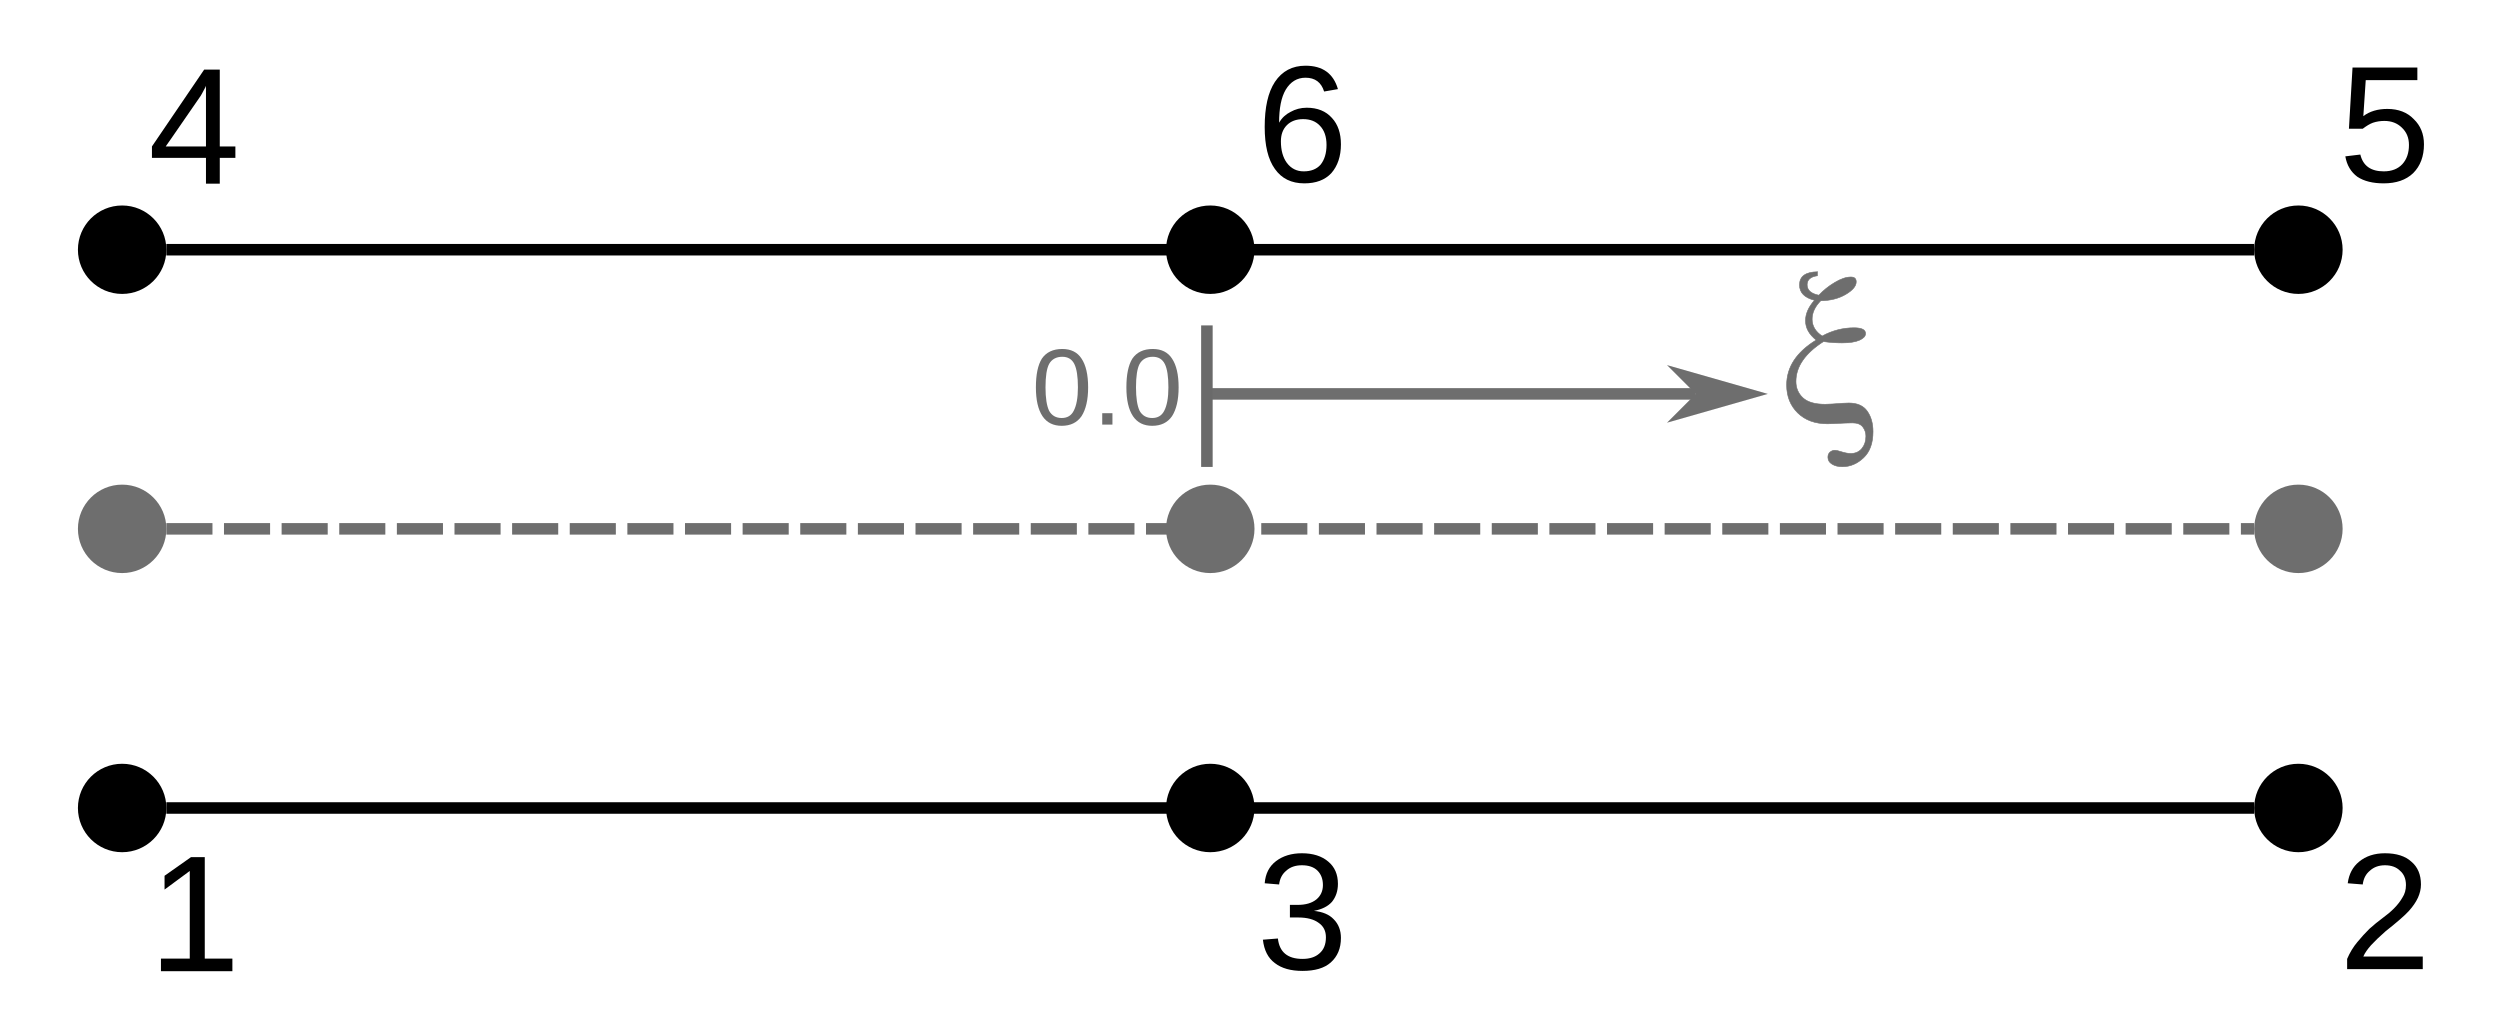
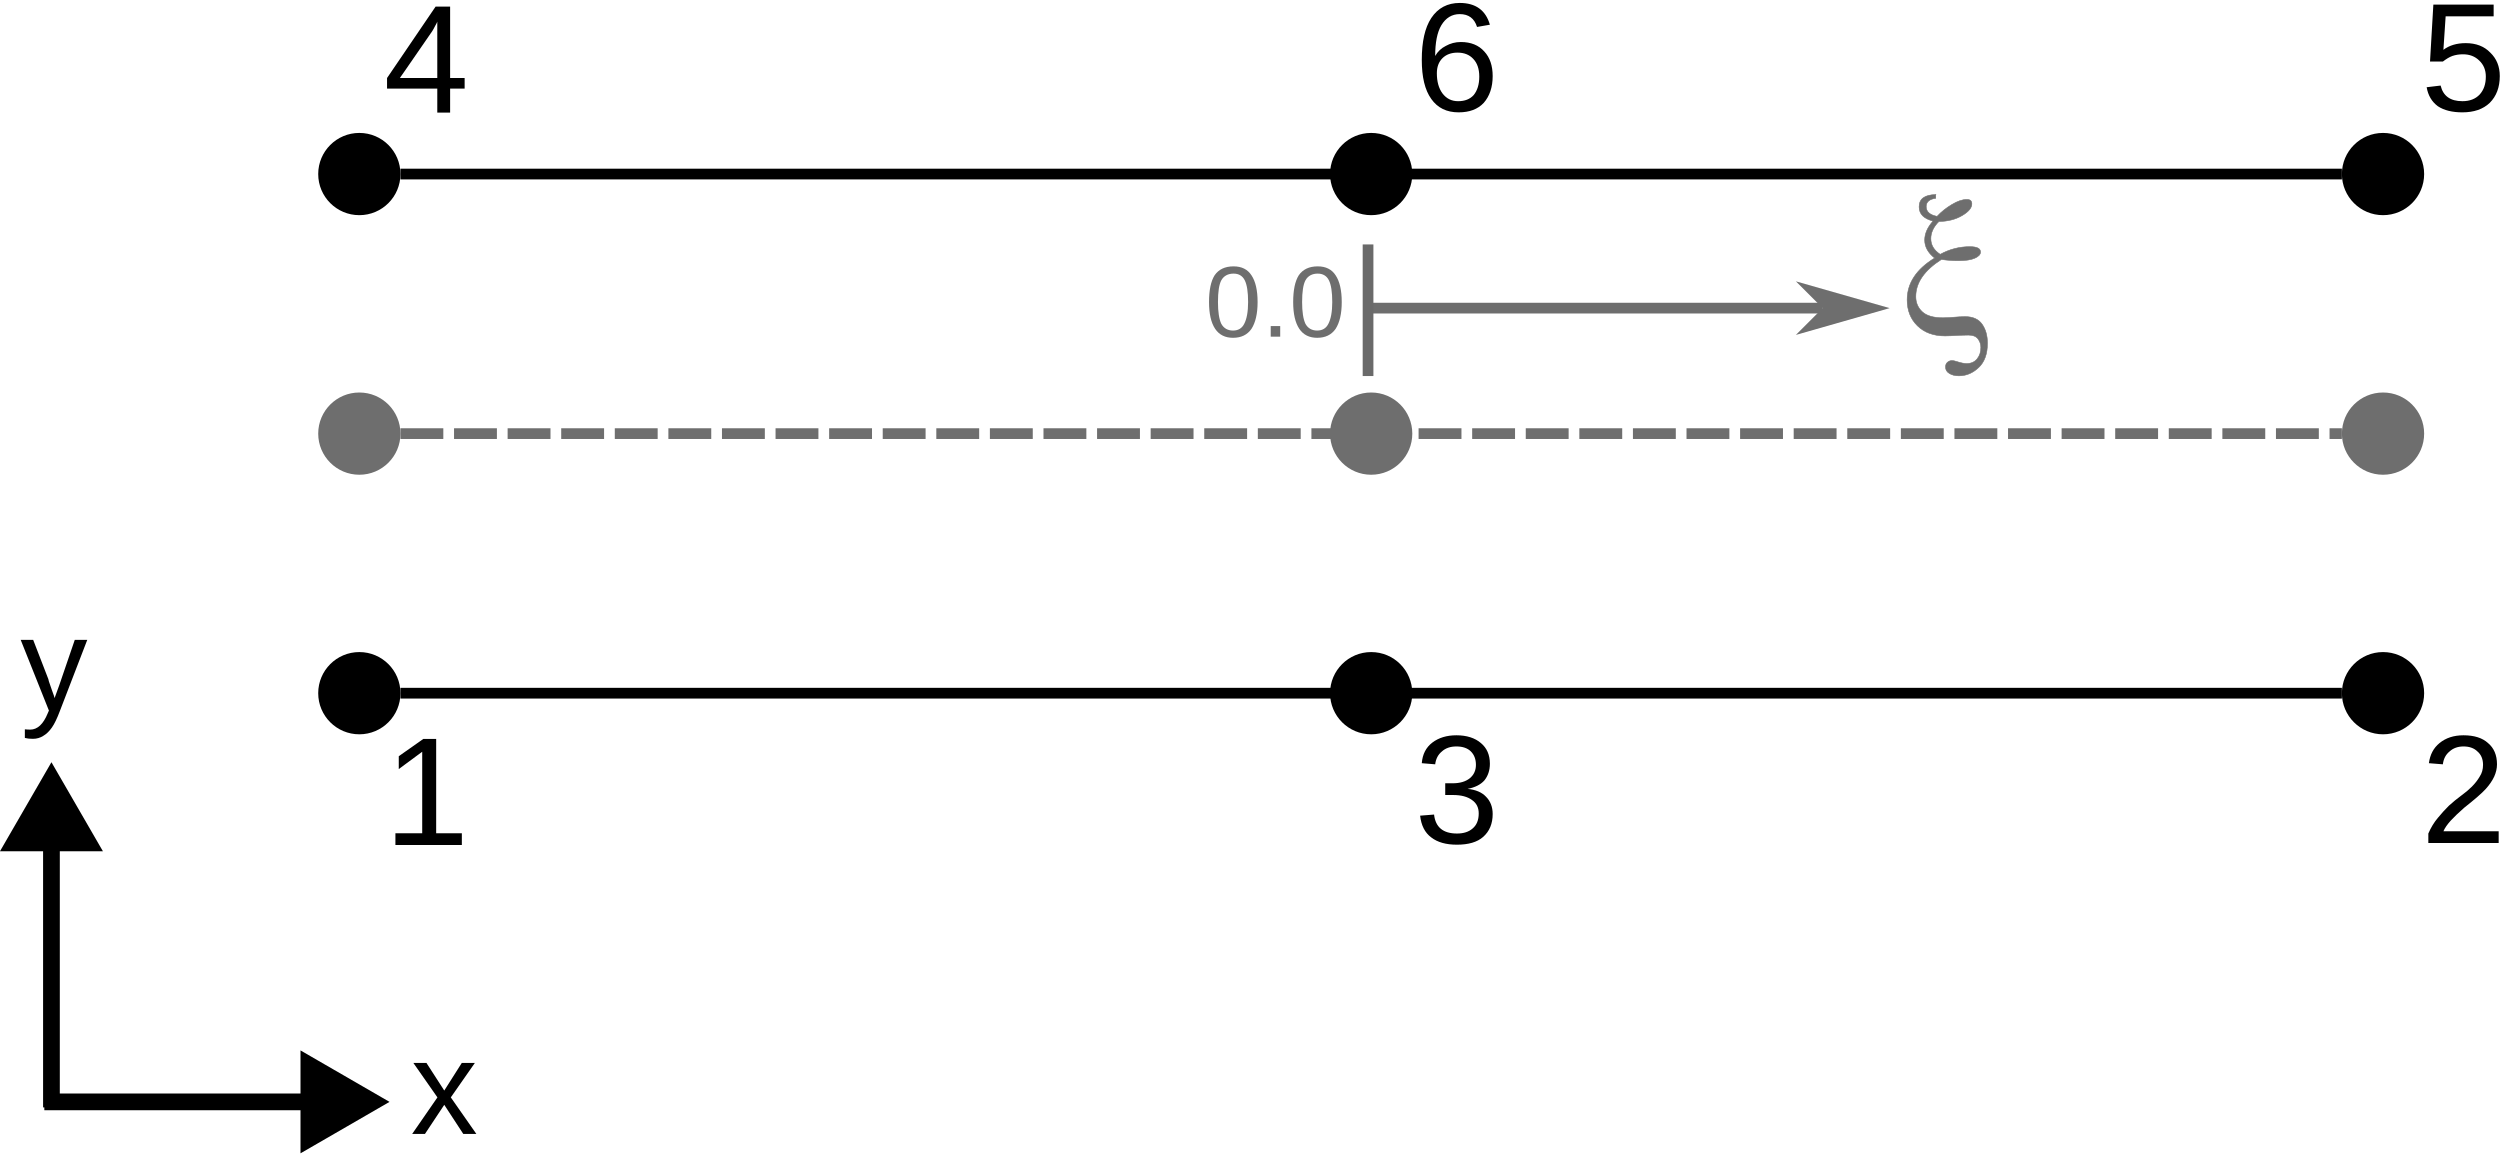
- <svg xmlns="http://www.w3.org/2000/svg" width="65.074mm" height="26.655mm" viewBox="0 0 65.075 26.655" version="1.1" id="svg1">
+ <svg xmlns="http://www.w3.org/2000/svg" width="69.98mm" height="32.284mm" viewBox="0 0 69.981 32.284" version="1.1" id="svg1">
  <defs id="defs1">
    <marker style="overflow:visible" id="DartArrow" refX="0" refY="0" orient="auto-start-reverse" markerWidth="1" markerHeight="1" viewBox="0 0 1 1" preserveAspectRatio="xMidYMid">
      <path style="fill:context-stroke;fill-rule:evenodd;stroke:none" d="M 0,0 5,-5 -12.5,0 5,5 Z" transform="scale(-0.5)" id="path6" />
    </marker>
+     <marker style="overflow:visible" id="Triangle-0" refX="2" refY="0" orient="auto-start-reverse" markerWidth="1" markerHeight="1" viewBox="0 0 1 1" preserveAspectRatio="xMidYMid" markerUnits="strokeWidth">
+       <path transform="scale(0.5)" style="fill:context-stroke;fill-rule:evenodd;stroke:context-stroke;stroke-width:1pt" d="M 5.77,0 -2.88,5 V -5 Z" id="path135-2" />
+     </marker>
+     <marker style="overflow:visible" id="Triangle-0-0" refX="2" refY="0" orient="auto-start-reverse" markerWidth="1" markerHeight="1" viewBox="0 0 1 1" preserveAspectRatio="xMidYMid" markerUnits="strokeWidth">
+       <path transform="scale(0.5)" style="fill:context-stroke;fill-rule:evenodd;stroke:context-stroke;stroke-width:1pt" d="M 5.77,0 -2.88,5 V -5 Z" id="path135-2-8" />
+     </marker>
  </defs>
-   <g id="layer1" transform="translate(-70.41257,-135.4842)">
+   <g id="layer1" transform="translate(-63.53335,-137.1121)">
    <g id="g5" transform="translate(2.02787,1.627906)">
      <ellipse style="fill:#000000;fill-opacity:1;stroke:#156082;stroke-width:0;stroke-dasharray:none" id="path1" cx="71.564" cy="154.888" rx="1.151" ry="1.151" />
      <ellipse style="fill:#000000;fill-opacity:1;stroke:#156082;stroke-width:0;stroke-dasharray:none" id="path1-9" cx="99.888" cy="154.888" rx="1.151" ry="1.151" />
      <ellipse style="fill:#000000;fill-opacity:1;stroke:#156082;stroke-width:0;stroke-dasharray:none" id="path1-9-3" cx="128.212" cy="154.888" rx="1.151" ry="1.151" />
      <text xml:space="preserve" style="font-size:4.312px;font-family:Arial;-inkscape-font-specification:'Arial, Normal';fill:#000000;fill-opacity:1;stroke:#6e6e6e;stroke-width:0;stroke-dasharray:none;stroke-dashoffset:0;stroke-opacity:1" x="72.246" y="159.139" id="text5">
        <tspan id="tspan5" style="stroke:#6e6e6e;stroke-width:0;stroke-dasharray:none;stroke-dashoffset:0;stroke-opacity:1" x="72.246" y="159.139">1</tspan>
      </text>
      <text xml:space="preserve" style="font-style:normal;font-variant:normal;font-weight:normal;font-stretch:normal;font-size:4.312px;font-family:Arial;-inkscape-font-specification:'Arial, Normal';font-variant-ligatures:normal;font-variant-caps:normal;font-variant-numeric:normal;font-variant-east-asian:normal;fill:#000000;fill-opacity:1;stroke:#6e6e6e;stroke-width:0;stroke-dasharray:none;stroke-dashoffset:0;stroke-opacity:1" x="101.086" y="159.084" id="text5-8">
        <tspan id="tspan6" x="101.086" y="159.084">3</tspan>
      </text>
      <text xml:space="preserve" style="font-style:normal;font-variant:normal;font-weight:normal;font-stretch:normal;font-size:4.312px;font-family:Arial;-inkscape-font-specification:'Arial, Normal';font-variant-ligatures:normal;font-variant-caps:normal;font-variant-numeric:normal;font-variant-east-asian:normal;fill:#000000;fill-opacity:1;stroke:#6e6e6e;stroke-width:0;stroke-dasharray:none;stroke-dashoffset:0;stroke-opacity:1" x="129.261" y="159.084" id="text5-8-5">
        <tspan id="tspan7" x="129.261" y="159.084">2</tspan>
      </text>
    </g>
    <g id="g4" transform="translate(2.02787,1.627906)">
      <ellipse style="fill:#000000;fill-opacity:1;stroke:#156082;stroke-width:0;stroke-dasharray:none" id="path1-1" cx="71.564" cy="140.356" rx="1.151" ry="1.151" />
      <ellipse style="fill:#000000;fill-opacity:1;stroke:#156082;stroke-width:0;stroke-dasharray:none" id="path1-9-9" cx="99.888" cy="140.356" rx="1.151" ry="1.151" />
      <ellipse style="fill:#000000;fill-opacity:1;stroke:#156082;stroke-width:0;stroke-dasharray:none" id="path1-9-3-0" cx="128.212" cy="140.356" rx="1.151" ry="1.151" />
      <text xml:space="preserve" style="font-style:normal;font-variant:normal;font-weight:normal;font-stretch:normal;font-size:4.312px;font-family:Arial;-inkscape-font-specification:'Arial, Normal';font-variant-ligatures:normal;font-variant-caps:normal;font-variant-numeric:normal;font-variant-east-asian:normal;fill:#000000;fill-opacity:1;stroke:#6e6e6e;stroke-width:0;stroke-dasharray:none;stroke-dashoffset:0;stroke-opacity:1" x="72.246" y="138.638" id="text5-6">
        <tspan id="tspan8" x="72.246" y="138.638">4</tspan>
      </text>
      <text xml:space="preserve" style="font-style:normal;font-variant:normal;font-weight:normal;font-stretch:normal;font-size:4.312px;font-family:Arial;-inkscape-font-specification:'Arial, Normal';font-variant-ligatures:normal;font-variant-caps:normal;font-variant-numeric:normal;font-variant-east-asian:normal;fill:#000000;fill-opacity:1;stroke:#6e6e6e;stroke-width:0;stroke-dasharray:none;stroke-dashoffset:0;stroke-opacity:1" x="101.086" y="138.584" id="text5-8-6">
        <tspan id="tspan6-0" x="101.086" y="138.584">6</tspan>
      </text>
      <text xml:space="preserve" style="font-style:normal;font-variant:normal;font-weight:normal;font-stretch:normal;font-size:4.312px;font-family:Arial;-inkscape-font-specification:'Arial, Normal';font-variant-ligatures:normal;font-variant-caps:normal;font-variant-numeric:normal;font-variant-east-asian:normal;fill:#000000;fill-opacity:1;stroke:#6e6e6e;stroke-width:0;stroke-dasharray:none;stroke-dashoffset:0;stroke-opacity:1" x="129.261" y="138.584" id="text5-8-5-9">
        <tspan id="tspan7-6" x="129.261" y="138.584">5</tspan>
      </text>
    </g>
    <g id="mid_line">
      <ellipse style="fill:#6e6e6e;fill-opacity:1;stroke:#156082;stroke-width:0;stroke-dasharray:none" id="path1-1-8" cx="73.592" cy="149.25" rx="1.151" ry="1.151" />
      <ellipse style="fill:#6e6e6e;fill-opacity:1;stroke:#156082;stroke-width:0;stroke-dasharray:none" id="path1-9-9-8" cx="101.916" cy="149.25" rx="1.151" ry="1.151" />
      <ellipse style="fill:#6e6e6e;fill-opacity:1;stroke:#156082;stroke-width:0;stroke-dasharray:none" id="path1-9-3-0-2" cx="130.24" cy="149.25" rx="1.151" ry="1.151" />
      <path style="fill:#6e6e6e;fill-opacity:1;stroke:#6e6e6e;stroke-width:0.3;stroke-dasharray:1.2, 0.3;stroke-dashoffset:0;stroke-opacity:1" d="M 74.743,149.25 H 129.088" id="path5" />
      <path style="fill:#6e6e6e;fill-opacity:1;stroke:#000000;stroke-width:0.3;stroke-dasharray:none;stroke-dashoffset:0;stroke-opacity:1" d="M 74.743,156.516 H 129.088" id="path8" />
      <path style="fill:#6e6e6e;stroke:#000000;stroke-width:0.3" d="M 74.743,141.984 H 129.088" id="path2" />
      <g id="g11" transform="translate(-0.132956,-0.9335339)">
        <path d="m 117.852,143.491 v 0.104 q -0.267,0.038 -0.267,0.234 0,0.213 0.305,0.273 0.174,-0.188 0.412,-0.33 0.237,-0.144 0.422,-0.144 0.139,0 0.139,0.125 0,0.166 -0.273,0.327 -0.273,0.161 -0.651,0.166 -0.224,0.226 -0.224,0.48 0,0.267 0.262,0.439 0.393,-0.215 0.829,-0.215 0.3,0 0.3,0.15 0,0.101 -0.158,0.172 -0.158,0.071 -0.455,0.071 -0.248,0 -0.482,-0.035 -0.717,0.458 -0.717,1.039 0,0.256 0.18,0.425 0.18,0.169 0.583,0.169 0.071,0 0.191,-0.008 0.313,-0.025 0.422,-0.025 0.33,0 0.48,0.213 0.15,0.213 0.15,0.532 0,0.447 -0.245,0.679 -0.245,0.234 -0.553,0.234 -0.164,0 -0.27,-0.068 -0.106,-0.065 -0.106,-0.18 0,-0.082 0.054,-0.131 0.057,-0.049 0.128,-0.049 0.049,0 0.139,0.03 0.169,0.054 0.27,0.054 0.185,0 0.292,-0.128 0.106,-0.128 0.106,-0.322 0,-0.136 -0.082,-0.243 -0.082,-0.104 -0.267,-0.104 -0.082,0 -0.196,0.005 -0.341,0.019 -0.455,0.019 -0.485,0 -0.774,-0.283 -0.289,-0.283 -0.289,-0.728 0,-0.698 0.769,-1.169 -0.278,-0.221 -0.278,-0.504 0,-0.267 0.234,-0.532 -0.39,-0.098 -0.39,-0.398 0,-0.335 0.466,-0.343 z" id="path1-2" style="fill:#6e6e6e;fill-opacity:1;stroke:#6e6e6e;stroke-width:0.015;stroke-opacity:1" />
        <g id="g10" transform="translate(0.0452196,-0.678294)">
          <path style="fill:#6e6e6e;stroke:#6e6e6e;stroke-width:0.3;stroke-opacity:1;marker-end:url(#DartArrow)" d="m 101.916,147.349 h 12.726" id="path2-3" />
          <text xml:space="preserve" style="font-size:2.825px;font-family:Arial;-inkscape-font-specification:'Arial, Normal';fill:#6e6e6e;fill-opacity:1;stroke:#6e6e6e;stroke-width:0;stroke-dasharray:none;stroke-opacity:1" x="97.354" y="148.147" id="text8">
            <tspan id="tspan8-1" style="font-weight:normal;stroke-width:0;stroke-dasharray:none" x="97.354" y="148.147">0.0</tspan>
          </text>
          <path style="fill:#6e6e6e;fill-opacity:1;stroke:#6a6a6a;stroke-width:0.3;stroke-dasharray:none;stroke-opacity:1" d="m 101.916,149.25 v -1.901 -1.783" id="path10" />
        </g>
      </g>
+       <g id="g7" transform="matrix(0.532426,0,0,0.532426,55.21518,47.78091)">
+         <path style="fill:none;stroke:#000000;stroke-width:0.879;stroke-dasharray:none;stroke-opacity:1;marker-start:url(#Triangle-0)" d="M 34.739,225.712 H 17.954" id="path4-89" />
+         <path style="fill:none;stroke:#000000;stroke-width:0.879;stroke-dasharray:none;stroke-opacity:1;marker-start:url(#Triangle-0-0)" d="m 18.328,209.218 v 16.785" id="path4-89-7" />
+         <text xml:space="preserve" style="font-style:normal;font-variant:normal;font-weight:normal;font-stretch:normal;font-size:7.056px;font-family:Arial;-inkscape-font-specification:'Arial, Normal';font-variant-ligatures:normal;font-variant-caps:normal;font-variant-numeric:normal;font-variant-east-asian:normal;fill:#000000;stroke:#000000;stroke-width:0;stroke-dasharray:none;stroke-opacity:1" x="16.695" y="205.156" id="text5-4">
+           <tspan id="tspan6-9" x="16.695" y="205.156">y</tspan>
+         </text>
+         <text xml:space="preserve" style="font-style:normal;font-variant:normal;font-weight:normal;font-stretch:normal;font-size:7.056px;font-family:Arial;-inkscape-font-specification:'Arial, Normal';font-variant-ligatures:normal;font-variant-caps:normal;font-variant-numeric:normal;font-variant-east-asian:normal;fill:#000000;stroke:#000000;stroke-width:0;stroke-dasharray:none;stroke-opacity:1" x="37.213" y="227.398" id="text5-4-2">
+           <tspan id="tspan7-3" x="37.213" y="227.398">x</tspan>
+         </text>
+       </g>
    </g>
  </g>
</svg>
